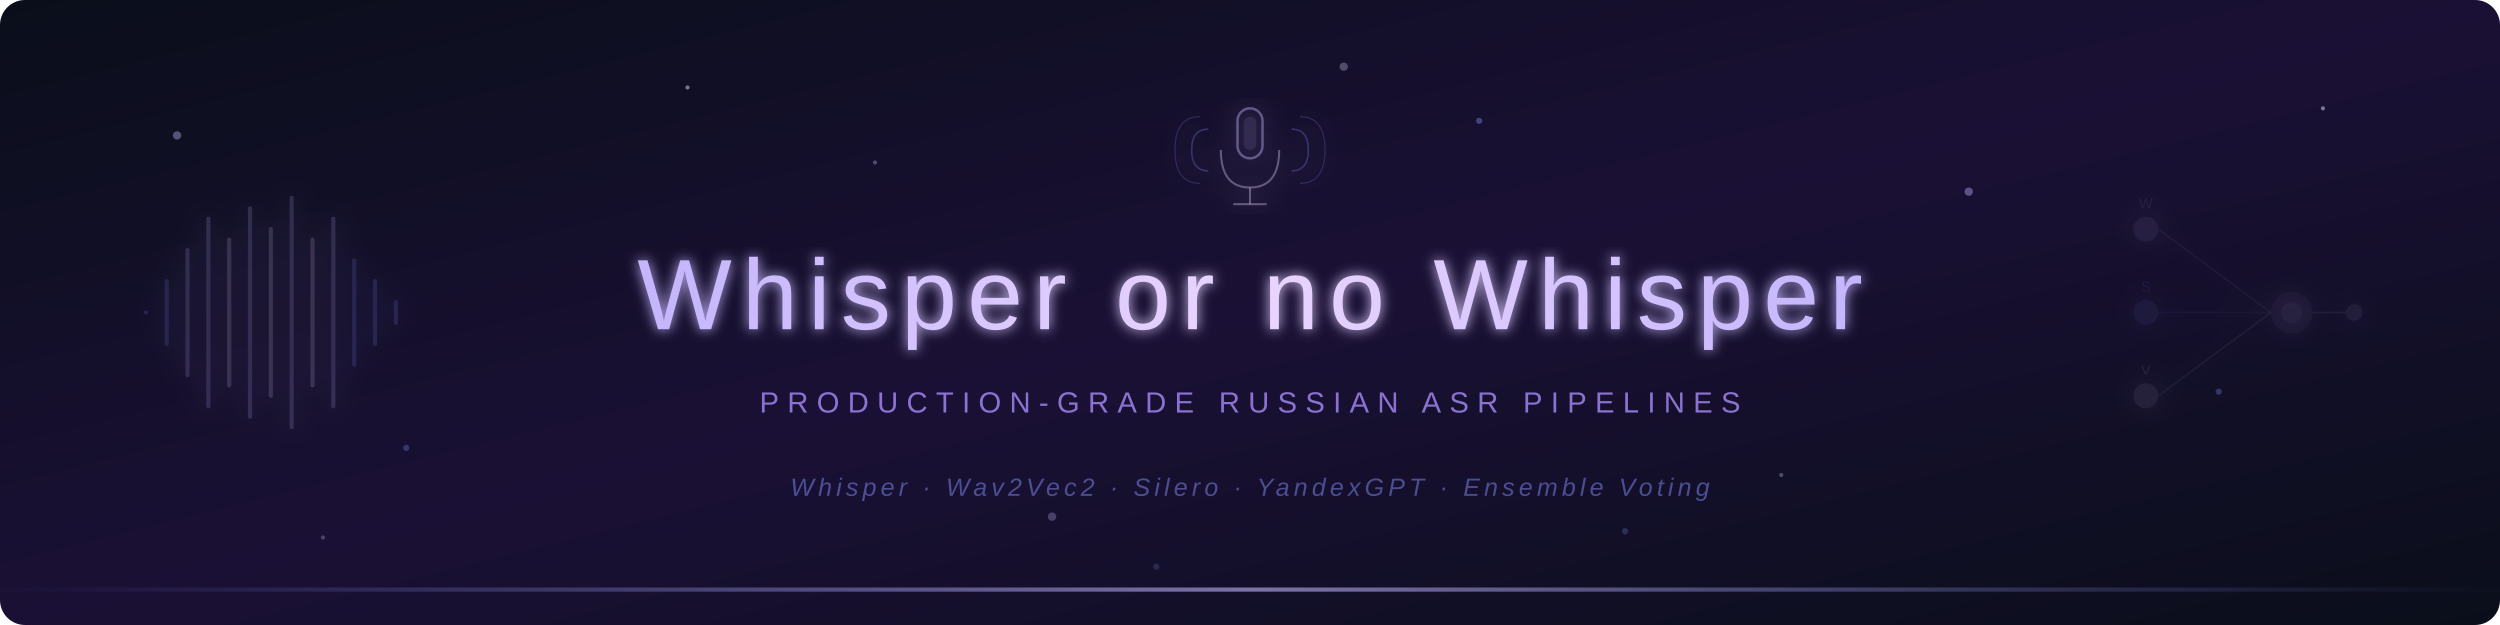
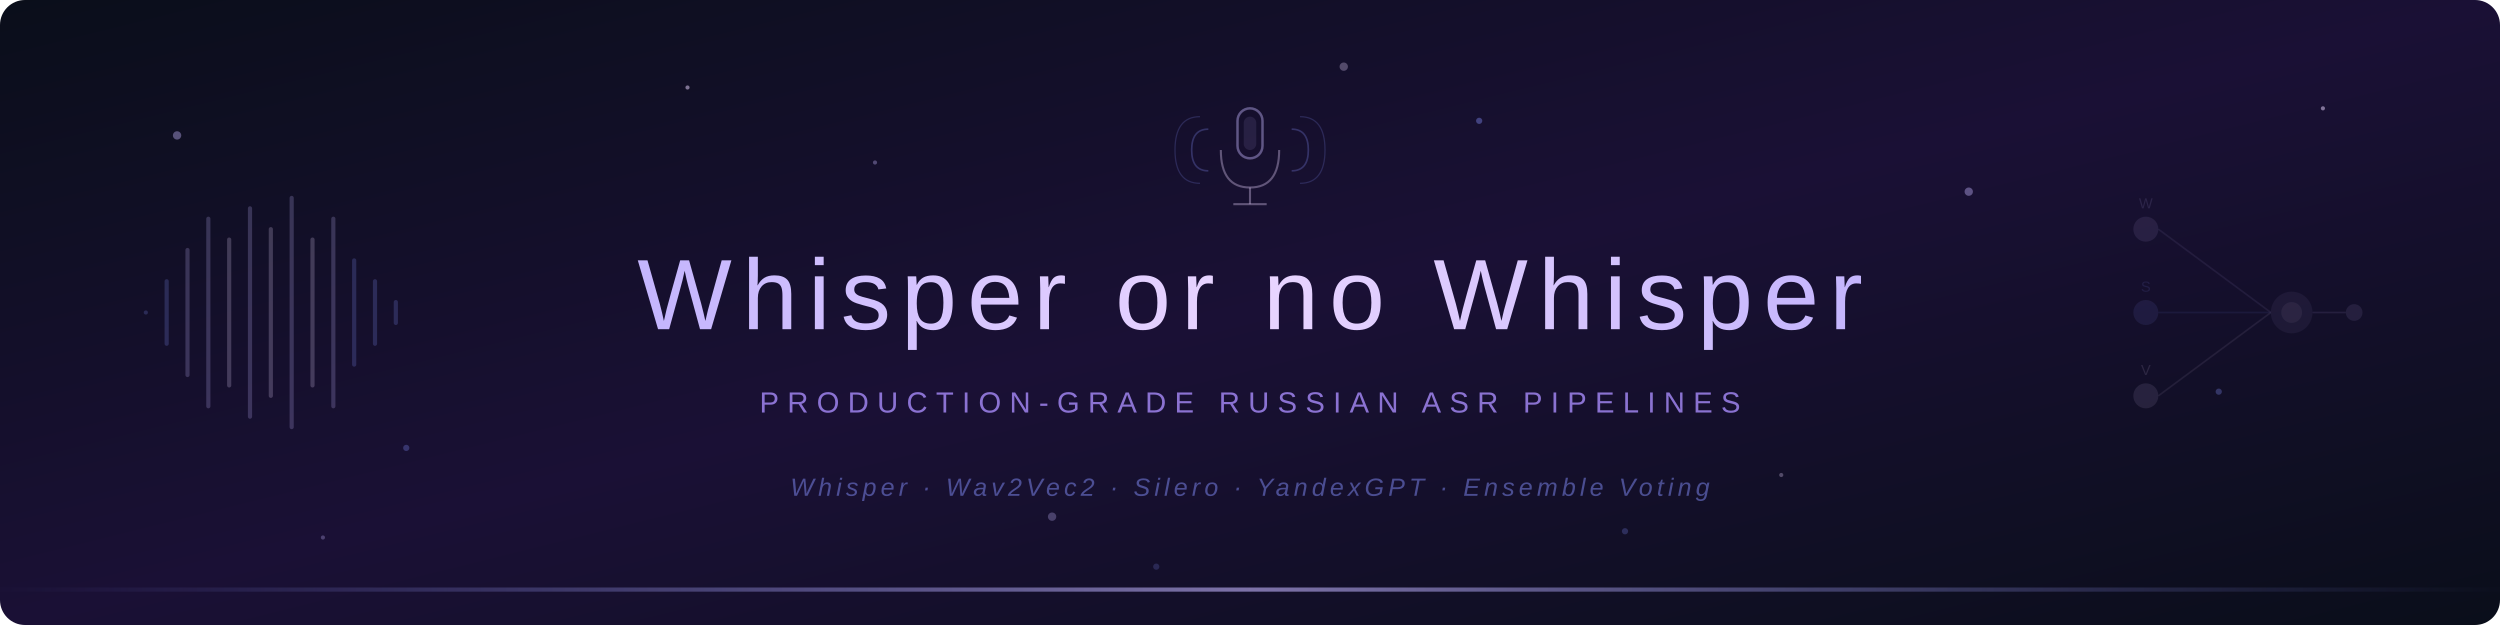
<svg xmlns="http://www.w3.org/2000/svg" viewBox="0 0 1200 300" width="1200" height="300">
  <defs>
    <linearGradient id="bg" x1="0%" y1="0%" x2="100%" y2="100%">
-       <stop offset="0%" style="stop-color:#0a0e1a;stop-opacity:1" />
-       <stop offset="50%" style="stop-color:#1a1035;stop-opacity:1" />
-       <stop offset="100%" style="stop-color:#0a0e1a;stop-opacity:1" />
+       <stop offset="0%" stop-color="#0a0e1a" stop-opacity="1" />
+       <stop offset="50%" stop-color="#1a1035" stop-opacity="1" />
+       <stop offset="100%" stop-color="#0a0e1a" stop-opacity="1" />
    </linearGradient>
    <linearGradient id="accent" x1="0%" y1="0%" x2="100%" y2="0%">
-       <stop offset="0%" style="stop-color:#818CF8;stop-opacity:0" />
-       <stop offset="50%" style="stop-color:#C4B5FD;stop-opacity:0.6" />
-       <stop offset="100%" style="stop-color:#818CF8;stop-opacity:0" />
+       <stop offset="0%" stop-color="#818CF8" stop-opacity="0" />
+       <stop offset="50%" stop-color="#C4B5FD" stop-opacity="0.6" />
+       <stop offset="100%" stop-color="#818CF8" stop-opacity="0" />
    </linearGradient>
    <linearGradient id="textGrad" x1="0%" y1="0%" x2="100%" y2="0%">
-       <stop offset="0%" style="stop-color:#C4B5FD" />
-       <stop offset="50%" style="stop-color:#E9D5FF" />
-       <stop offset="100%" style="stop-color:#C4B5FD" />
+       <stop offset="0%" stop-color="#C4B5FD" />
+       <stop offset="50%" stop-color="#E9D5FF" />
+       <stop offset="100%" stop-color="#C4B5FD" />
    </linearGradient>
-     <filter id="glow">
-       <feGaussianBlur stdDeviation="3" result="coloredBlur" />
-       <feMerge>
-         <feMergeNode in="coloredBlur" />
-         <feMergeNode in="SourceGraphic" />
-       </feMerge>
-     </filter>
-     <filter id="softGlow">
-       <feGaussianBlur stdDeviation="6" result="coloredBlur" />
-       <feMerge>
-         <feMergeNode in="coloredBlur" />
-         <feMergeNode in="SourceGraphic" />
-       </feMerge>
-     </filter>
  </defs>
  <rect width="1200" height="300" fill="url(#bg)" rx="12" />
  <circle cx="85" cy="65" r="2" fill="#C4B5FD" opacity="0.4" />
  <circle cx="195" cy="215" r="1.5" fill="#818CF8" opacity="0.3" />
  <circle cx="330" cy="42" r="1" fill="#E9D5FF" opacity="0.5" />
  <circle cx="505" cy="248" r="2" fill="#C4B5FD" opacity="0.3" />
  <circle cx="710" cy="58" r="1.5" fill="#818CF8" opacity="0.4" />
  <circle cx="855" cy="228" r="1" fill="#E9D5FF" opacity="0.3" />
  <circle cx="945" cy="92" r="2" fill="#C4B5FD" opacity="0.4" />
  <circle cx="1065" cy="188" r="1.5" fill="#818CF8" opacity="0.3" />
  <circle cx="1115" cy="52" r="1" fill="#E9D5FF" opacity="0.5" />
  <circle cx="155" cy="258" r="1" fill="#C4B5FD" opacity="0.3" />
  <circle cx="555" cy="272" r="1.5" fill="#818CF8" opacity="0.2" />
  <circle cx="645" cy="32" r="2" fill="#E9D5FF" opacity="0.3" />
  <circle cx="420" cy="78" r="1" fill="#C4B5FD" opacity="0.35" />
  <circle cx="780" cy="255" r="1.5" fill="#818CF8" opacity="0.25" />
-   <g transform="translate(130, 150)" opacity="0.18" filter="url(#softGlow)">
+   <g transform="translate(130, 150)" opacity="0.22">
    <line x1="-60" y1="0" x2="-60" y2="0" stroke="#818CF8" stroke-width="2" stroke-linecap="round" />
    <line x1="-50" y1="-15" x2="-50" y2="15" stroke="#818CF8" stroke-width="2" stroke-linecap="round" />
    <line x1="-40" y1="-30" x2="-40" y2="30" stroke="#C4B5FD" stroke-width="2" stroke-linecap="round" />
    <line x1="-30" y1="-45" x2="-30" y2="45" stroke="#C4B5FD" stroke-width="2" stroke-linecap="round" />
    <line x1="-20" y1="-35" x2="-20" y2="35" stroke="#E9D5FF" stroke-width="2" stroke-linecap="round" />
    <line x1="-10" y1="-50" x2="-10" y2="50" stroke="#C4B5FD" stroke-width="2" stroke-linecap="round" />
    <line x1="0" y1="-40" x2="0" y2="40" stroke="#E9D5FF" stroke-width="2" stroke-linecap="round" />
    <line x1="10" y1="-55" x2="10" y2="55" stroke="#C4B5FD" stroke-width="2" stroke-linecap="round" />
    <line x1="20" y1="-35" x2="20" y2="35" stroke="#E9D5FF" stroke-width="2" stroke-linecap="round" />
    <line x1="30" y1="-45" x2="30" y2="45" stroke="#C4B5FD" stroke-width="2" stroke-linecap="round" />
    <line x1="40" y1="-25" x2="40" y2="25" stroke="#818CF8" stroke-width="2" stroke-linecap="round" />
    <line x1="50" y1="-15" x2="50" y2="15" stroke="#818CF8" stroke-width="2" stroke-linecap="round" />
    <line x1="60" y1="-5" x2="60" y2="5" stroke="#818CF8" stroke-width="2" stroke-linecap="round" />
  </g>
-   <g transform="translate(1070, 150)" opacity="0.15" filter="url(#softGlow)">
+   <g transform="translate(1070, 150)" opacity="0.2">
    <circle cx="-40" cy="-40" r="6" fill="#C4B5FD" opacity="0.5" />
    <circle cx="-40" cy="0" r="6" fill="#818CF8" opacity="0.5" />
    <circle cx="-40" cy="40" r="6" fill="#E9D5FF" opacity="0.5" />
    <circle cx="30" cy="0" r="10" fill="#C4B5FD" opacity="0.3" />
    <circle cx="30" cy="0" r="5" fill="#E9D5FF" opacity="0.4" />
    <circle cx="60" cy="0" r="4" fill="#C4B5FD" opacity="0.5" />
    <line x1="-34" y1="-40" x2="20" y2="0" stroke="#C4B5FD" stroke-width="0.8" opacity="0.4" />
    <line x1="-34" y1="0" x2="20" y2="0" stroke="#818CF8" stroke-width="0.8" opacity="0.4" />
    <line x1="-34" y1="40" x2="20" y2="0" stroke="#E9D5FF" stroke-width="0.8" opacity="0.4" />
    <line x1="40" y1="0" x2="56" y2="0" stroke="#C4B5FD" stroke-width="0.8" opacity="0.5" />
    <text x="-40" y="-50" text-anchor="middle" font-family="'Segoe UI', Arial, sans-serif" font-size="7" fill="#C4B5FD" opacity="0.6">W</text>
    <text x="-40" y="-10" text-anchor="middle" font-family="'Segoe UI', Arial, sans-serif" font-size="7" fill="#818CF8" opacity="0.6">S</text>
    <text x="-40" y="30" text-anchor="middle" font-family="'Segoe UI', Arial, sans-serif" font-size="7" fill="#E9D5FF" opacity="0.6">V</text>
  </g>
-   <g transform="translate(600, 72)" filter="url(#softGlow)" opacity="0.7">
+   <g transform="translate(600, 72)" opacity="0.7">
    <rect x="-6" y="-20" width="12" height="24" rx="6" fill="none" stroke="#C4B5FD" stroke-width="1.2" opacity="0.6" />
    <rect x="-3" y="-16" width="6" height="16" rx="3" fill="#C4B5FD" opacity="0.15" />
    <path d="M -14,0 Q -14,18 0,18 Q 14,18 14,0" fill="none" stroke="#E9D5FF" stroke-width="1" opacity="0.5" />
    <line x1="0" y1="18" x2="0" y2="26" stroke="#E9D5FF" stroke-width="1" opacity="0.5" />
    <line x1="-8" y1="26" x2="8" y2="26" stroke="#E9D5FF" stroke-width="1" opacity="0.5" />
    <path d="M 20,-10 Q 28,-10 28,0 Q 28,10 20,10" fill="none" stroke="#818CF8" stroke-width="0.8" opacity="0.4" />
    <path d="M 24,-16 Q 36,-16 36,0 Q 36,16 24,16" fill="none" stroke="#818CF8" stroke-width="0.6" opacity="0.3" />
    <path d="M -20,-10 Q -28,-10 -28,0 Q -28,10 -20,10" fill="none" stroke="#818CF8" stroke-width="0.8" opacity="0.4" />
    <path d="M -24,-16 Q -36,-16 -36,0 Q -36,16 -24,16" fill="none" stroke="#818CF8" stroke-width="0.6" opacity="0.3" />
  </g>
  <rect x="0" y="282" width="1200" height="2" fill="url(#accent)" />
-   <text x="600" y="158" text-anchor="middle" font-family="'Segoe UI', Arial, sans-serif" font-size="48" font-weight="300" fill="url(#textGrad)" letter-spacing="5" filter="url(#glow)">
+   <text x="600" y="158" text-anchor="middle" font-family="'Segoe UI', Arial, sans-serif" font-size="48" font-weight="300" fill="url(#textGrad)" letter-spacing="5">
    Whisper or no Whisper
  </text>
  <text x="600" y="198" text-anchor="middle" font-family="'Segoe UI', Arial, sans-serif" font-size="14" fill="#A78BFA" letter-spacing="4" opacity="0.8">
    PRODUCTION-GRADE  RUSSIAN  ASR  PIPELINES
  </text>
  <text x="600" y="238" text-anchor="middle" font-family="'Segoe UI', Arial, sans-serif" font-size="12" fill="#818CF8" letter-spacing="2" opacity="0.5" font-style="italic">
    Whisper  ·  Wav2Vec2  ·  Silero  ·  YandexGPT  ·  Ensemble Voting
  </text>
</svg>
